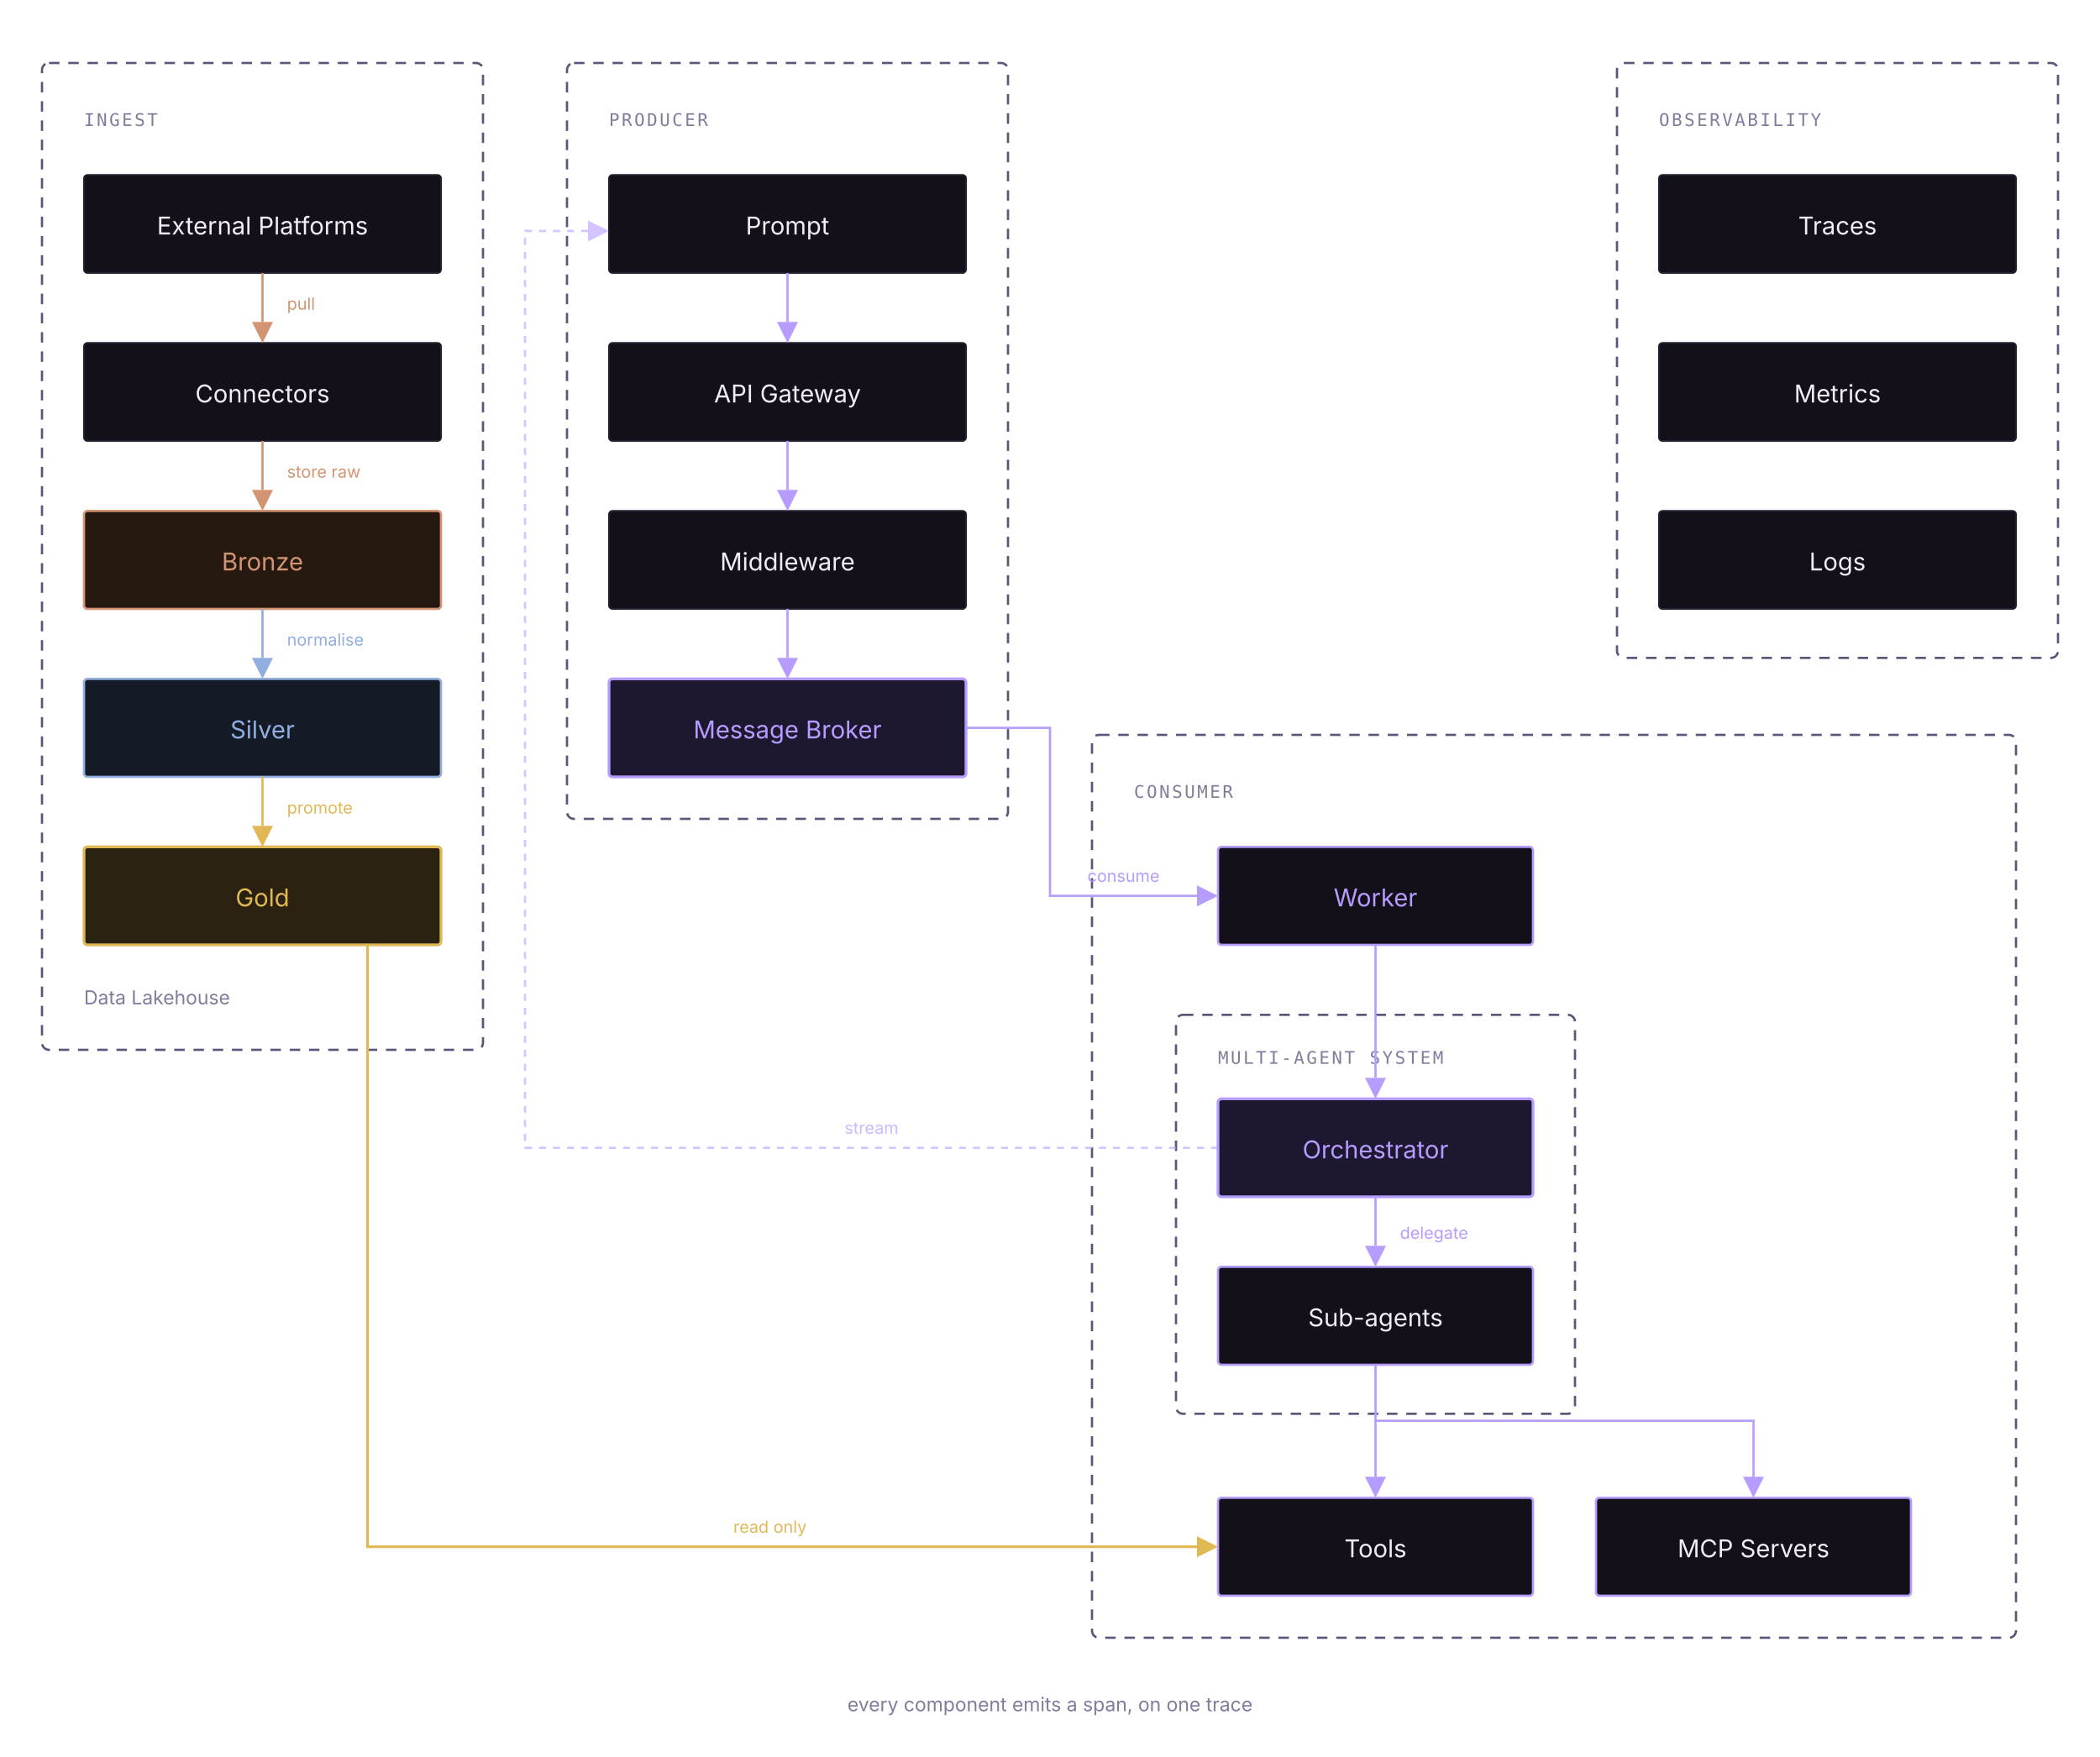
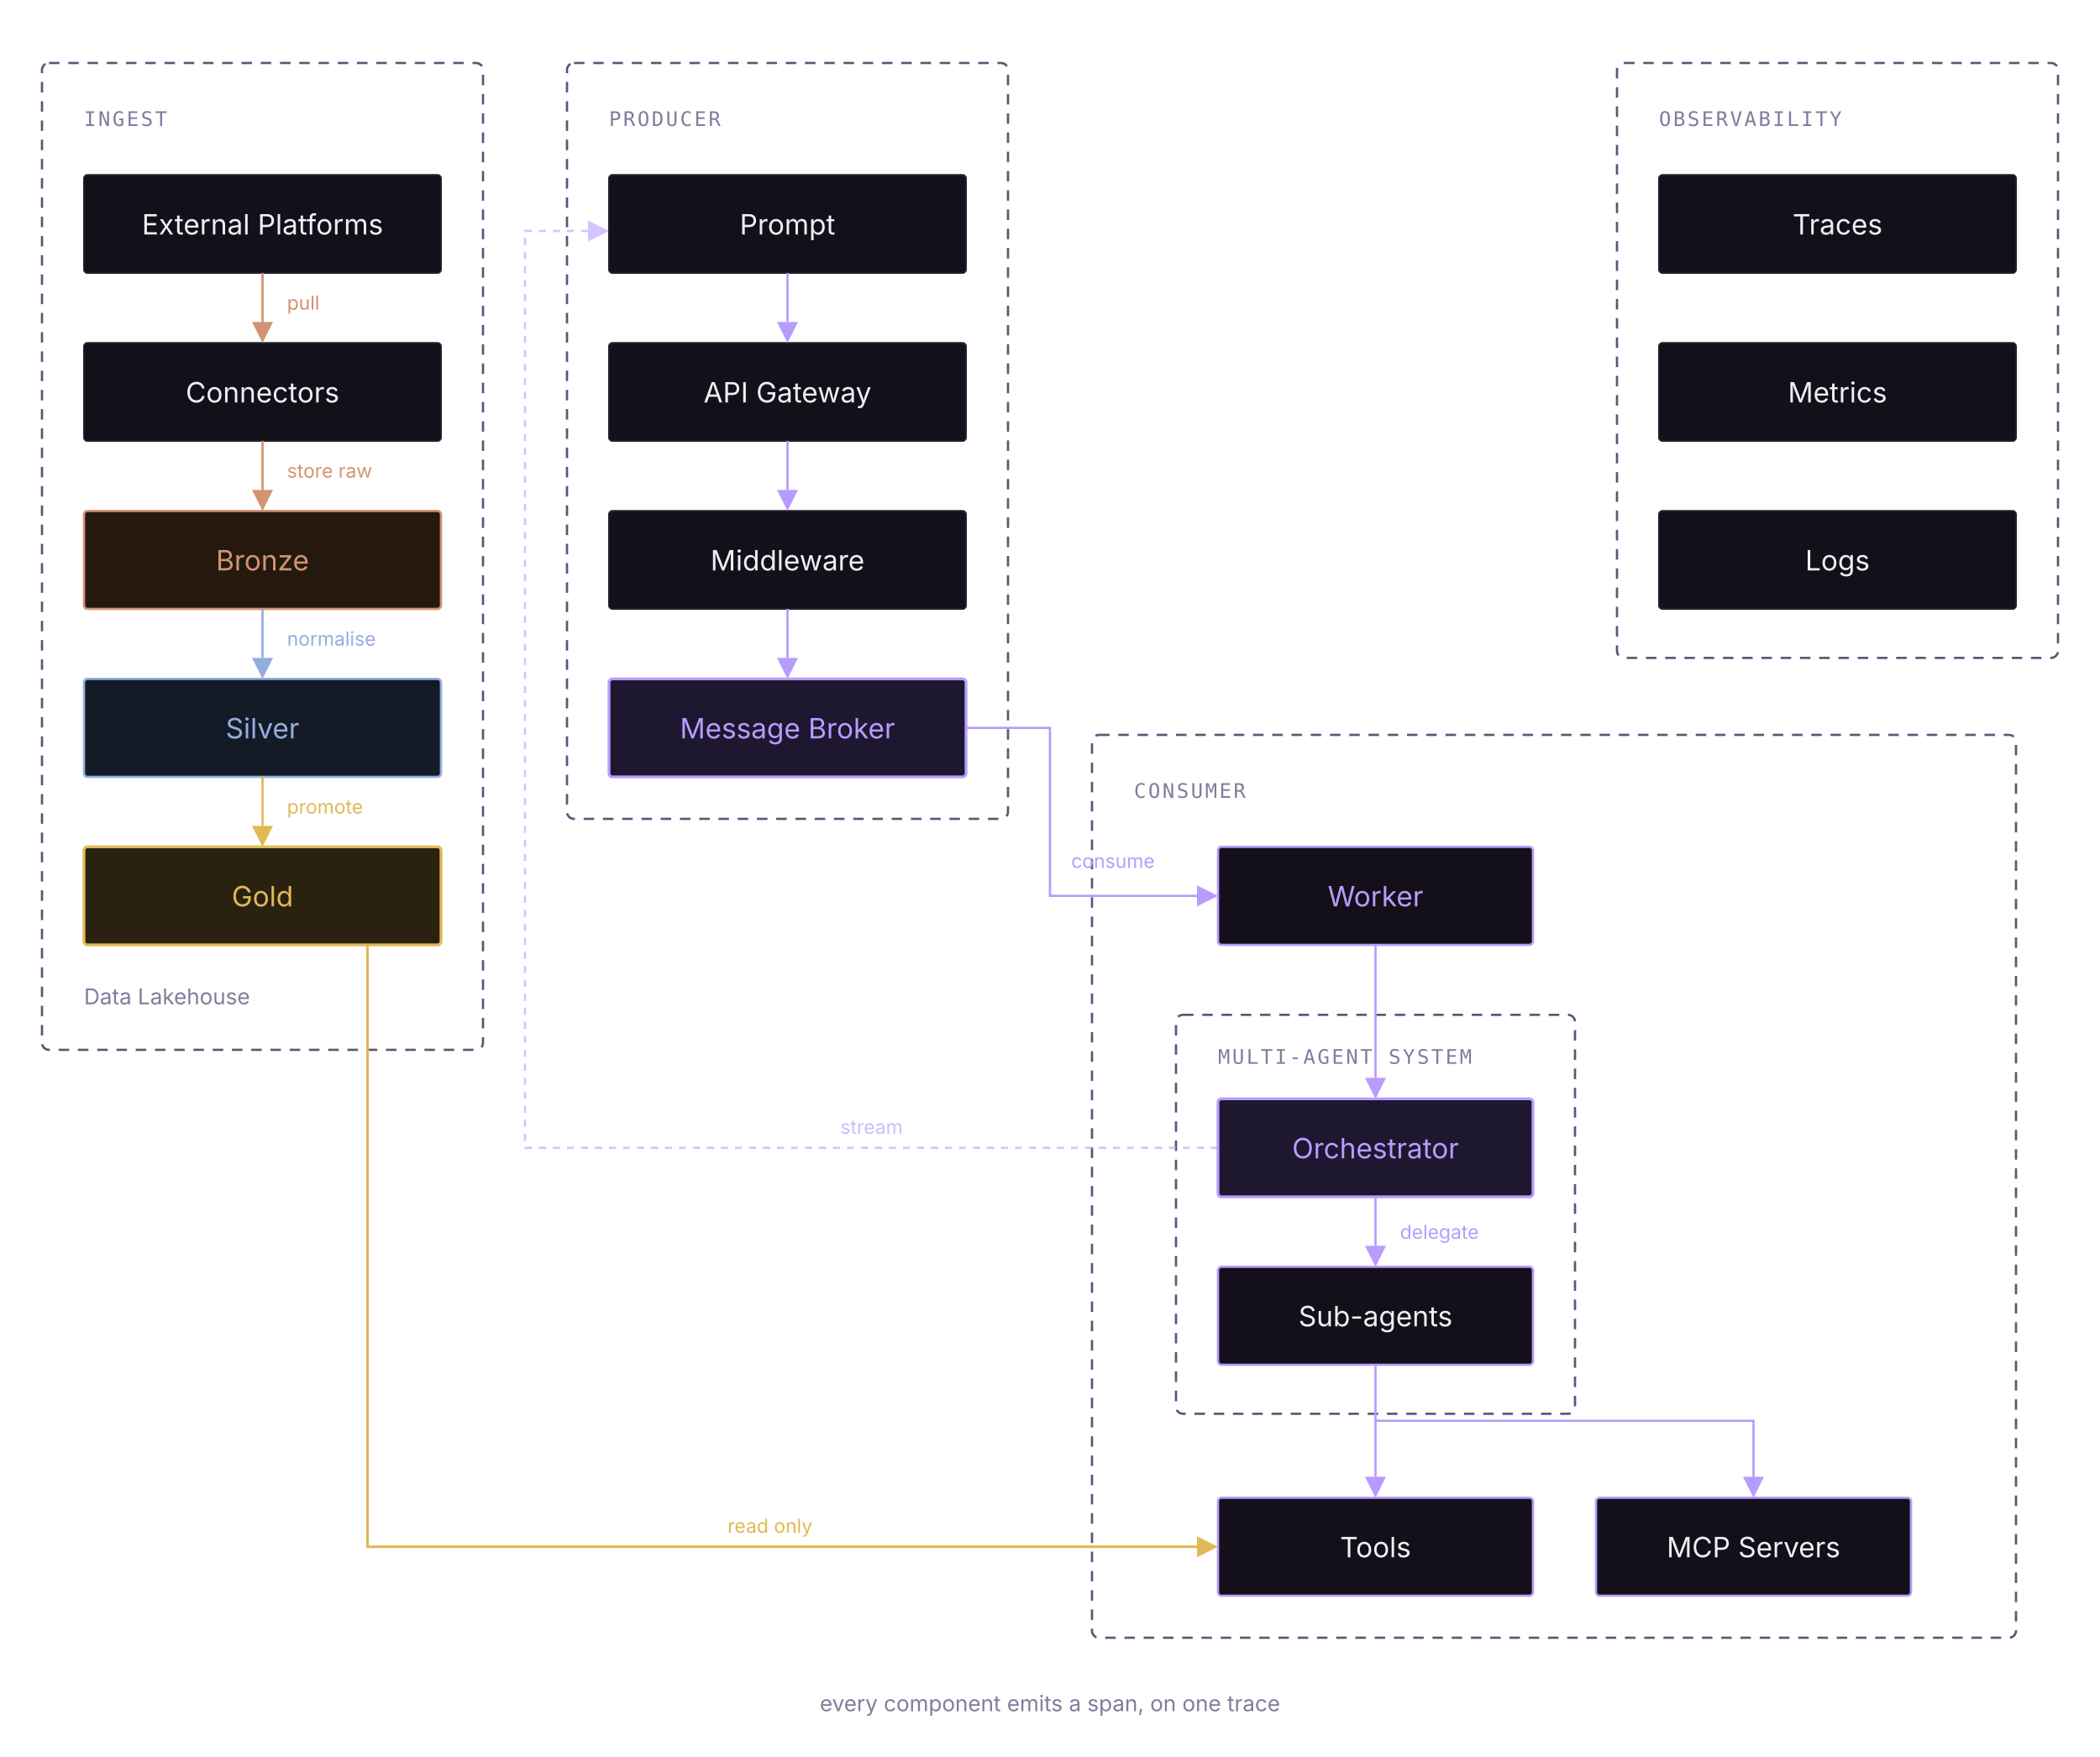
<svg xmlns="http://www.w3.org/2000/svg" viewBox="0 0 1200 1004" width="1200" height="1004" role="img" aria-label="Mycel at a glance. Ingest: connectors pull each external platform into a bronze, silver and gold data lakehouse. Producer: a prompt goes through the API gateway and middleware onto a message broker. Consumer: a worker picks the job up and hands it to a multi-agent system, where an orchestrator delegates to peer agents; the agents call tools, which read gold, and MCP servers. The answer streams back to the prompt. Observability: traces, metrics and logs.">
  <g font-family="ui-sans-serif, system-ui, -apple-system, sans-serif">
    <rect x="24" y="36" width="252" height="564" rx="4" fill="none" stroke="#5d5479" stroke-width="1.3" stroke-dasharray="6 5" />
-     <text x="48" y="72" font-family="ui-monospace, SFMono-Regular, Menlo, monospace" font-size="10" letter-spacing="1.2" fill="#847b9c">INGEST</text>
+     <text x="48" y="72" font-family="ui-monospace, SFMono-Regular, Menlo, monospace" font-size="11.5" letter-spacing="1.2" fill="#847b9c">INGEST</text>
    <rect x="48" y="100" width="204" height="56" rx="2" fill="#131019" stroke="#241f30" />
-     <text x="150" y="134" font-size="14" fill="#f0edf7" text-anchor="middle">External Platforms</text>
+     <text x="150" y="134" font-size="16" fill="#f0edf7" text-anchor="middle">External Platforms</text>
    <rect x="48" y="196" width="204" height="56" rx="2" fill="#131019" stroke="#241f30" />
-     <text x="150" y="230" font-size="14" fill="#f0edf7" text-anchor="middle">Connectors</text>
+     <text x="150" y="230" font-size="16" fill="#f0edf7" text-anchor="middle">Connectors</text>
    <rect x="48" y="292" width="204" height="56" rx="2" fill="#25190f" stroke="#d29472" stroke-width="1.3" />
-     <text x="150" y="326" font-size="14" fill="#d29472" text-anchor="middle">Bronze</text>
+     <text x="150" y="326" font-size="16" fill="#d29472" text-anchor="middle">Bronze</text>
    <rect x="48" y="388" width="204" height="56" rx="2" fill="#141b26" stroke="#92aee0" stroke-width="1.3" />
-     <text x="150" y="422" font-size="14" fill="#92aee0" text-anchor="middle">Silver</text>
+     <text x="150" y="422" font-size="16" fill="#92aee0" text-anchor="middle">Silver</text>
    <rect x="48" y="484" width="204" height="56" rx="2" fill="#2a2111" stroke="#e0b955" stroke-width="1.6" />
-     <text x="150" y="518" font-size="14" fill="#e0b955" text-anchor="middle">Gold</text>
-     <text x="48" y="574" font-size="11" fill="#847b9c">Data Lakehouse</text>
+     <text x="150" y="518" font-size="16" fill="#e0b955" text-anchor="middle">Gold</text>
+     <text x="48" y="574" font-size="12.5" fill="#847b9c">Data Lakehouse</text>
    <rect x="324" y="36" width="252" height="432" rx="4" fill="none" stroke="#5d5479" stroke-width="1.3" stroke-dasharray="6 5" />
-     <text x="348" y="72" font-family="ui-monospace, SFMono-Regular, Menlo, monospace" font-size="10" letter-spacing="1.2" fill="#847b9c">PRODUCER</text>
+     <text x="348" y="72" font-family="ui-monospace, SFMono-Regular, Menlo, monospace" font-size="11.5" letter-spacing="1.2" fill="#847b9c">PRODUCER</text>
    <rect x="348" y="100" width="204" height="56" rx="2" fill="#131019" stroke="#241f30" />
-     <text x="450" y="134" font-size="14" fill="#f0edf7" text-anchor="middle">Prompt</text>
+     <text x="450" y="134" font-size="16" fill="#f0edf7" text-anchor="middle">Prompt</text>
    <rect x="348" y="196" width="204" height="56" rx="2" fill="#131019" stroke="#241f30" />
-     <text x="450" y="230" font-size="14" fill="#f0edf7" text-anchor="middle">API Gateway</text>
+     <text x="450" y="230" font-size="16" fill="#f0edf7" text-anchor="middle">API Gateway</text>
    <rect x="348" y="292" width="204" height="56" rx="2" fill="#131019" stroke="#241f30" />
-     <text x="450" y="326" font-size="14" fill="#f0edf7" text-anchor="middle">Middleware</text>
+     <text x="450" y="326" font-size="16" fill="#f0edf7" text-anchor="middle">Middleware</text>
    <rect x="348" y="388" width="204" height="56" rx="2" fill="#1d1730" stroke="#b79cff" stroke-width="1.6" />
-     <text x="450" y="422" font-size="14" fill="#b79cff" text-anchor="middle">Message Broker</text>
+     <text x="450" y="422" font-size="16" fill="#b79cff" text-anchor="middle">Message Broker</text>
    <rect x="924" y="36" width="252" height="340" rx="4" fill="none" stroke="#5d5479" stroke-width="1.3" stroke-dasharray="6 5" />
-     <text x="948" y="72" font-family="ui-monospace, SFMono-Regular, Menlo, monospace" font-size="10" letter-spacing="1.2" fill="#847b9c">OBSERVABILITY</text>
+     <text x="948" y="72" font-family="ui-monospace, SFMono-Regular, Menlo, monospace" font-size="11.5" letter-spacing="1.2" fill="#847b9c">OBSERVABILITY</text>
    <rect x="948" y="100" width="204" height="56" rx="2" fill="#131019" stroke="#241f30" />
-     <text x="1050" y="134" font-size="14" fill="#f0edf7" text-anchor="middle">Traces</text>
+     <text x="1050" y="134" font-size="16" fill="#f0edf7" text-anchor="middle">Traces</text>
    <rect x="948" y="196" width="204" height="56" rx="2" fill="#131019" stroke="#241f30" />
-     <text x="1050" y="230" font-size="14" fill="#f0edf7" text-anchor="middle">Metrics</text>
+     <text x="1050" y="230" font-size="16" fill="#f0edf7" text-anchor="middle">Metrics</text>
    <rect x="948" y="292" width="204" height="56" rx="2" fill="#131019" stroke="#241f30" />
-     <text x="1050" y="326" font-size="14" fill="#f0edf7" text-anchor="middle">Logs</text>
+     <text x="1050" y="326" font-size="16" fill="#f0edf7" text-anchor="middle">Logs</text>
    <rect x="624" y="420" width="528" height="516" rx="4" fill="none" stroke="#5d5479" stroke-width="1.3" stroke-dasharray="6 5" />
-     <text x="648" y="456" font-family="ui-monospace, SFMono-Regular, Menlo, monospace" font-size="10" letter-spacing="1.2" fill="#847b9c">CONSUMER</text>
+     <text x="648" y="456" font-family="ui-monospace, SFMono-Regular, Menlo, monospace" font-size="11.5" letter-spacing="1.2" fill="#847b9c">CONSUMER</text>
    <rect x="696" y="484" width="180" height="56" rx="2" fill="#131019" stroke="#b79cff" stroke-width="1.3" />
-     <text x="786" y="518" font-size="14" fill="#b79cff" text-anchor="middle">Worker</text>
+     <text x="786" y="518" font-size="16" fill="#b79cff" text-anchor="middle">Worker</text>
    <rect x="672" y="580" width="228" height="228" rx="4" fill="none" stroke="#5d5479" stroke-width="1.3" stroke-dasharray="6 5" />
-     <text x="696" y="608" font-family="ui-monospace, SFMono-Regular, Menlo, monospace" font-size="10" letter-spacing="1.2" fill="#847b9c">MULTI-AGENT SYSTEM</text>
+     <text x="696" y="608" font-family="ui-monospace, SFMono-Regular, Menlo, monospace" font-size="11.5" letter-spacing="1.2" fill="#847b9c">MULTI-AGENT SYSTEM</text>
    <rect x="696" y="628" width="180" height="56" rx="2" fill="#1d1730" stroke="#b79cff" stroke-width="1.6" />
-     <text x="786" y="662" font-size="14" fill="#b79cff" text-anchor="middle">Orchestrator</text>
+     <text x="786" y="662" font-size="16" fill="#b79cff" text-anchor="middle">Orchestrator</text>
    <rect x="696" y="724" width="180" height="56" rx="2" fill="#131019" stroke="#b79cff" stroke-width="1.3" />
-     <text x="786" y="758" font-size="14" fill="#f0edf7" text-anchor="middle">Sub-agents</text>
+     <text x="786" y="758" font-size="16" fill="#f0edf7" text-anchor="middle">Sub-agents</text>
    <rect x="696" y="856" width="180" height="56" rx="2" fill="#131019" stroke="#b79cff" stroke-width="1.3" />
-     <text x="786" y="890" font-size="14" fill="#f0edf7" text-anchor="middle">Tools</text>
+     <text x="786" y="890" font-size="16" fill="#f0edf7" text-anchor="middle">Tools</text>
    <rect x="912" y="856" width="180" height="56" rx="2" fill="#131019" stroke="#b79cff" stroke-width="1.3" />
-     <text x="1002" y="890" font-size="14" fill="#f0edf7" text-anchor="middle">MCP Servers</text>
+     <text x="1002" y="890" font-size="16" fill="#f0edf7" text-anchor="middle">MCP Servers</text>
    <g fill="none" stroke="#d29472" stroke-width="1.3">
      <path d="M150 156V184" />
      <path d="M150 252V280" />
    </g>
    <g fill="#d29472">
      <path d="M144 184 150 196 156 184z" />
      <path d="M144 280 150 292 156 280z" />
    </g>
    <path d="M150 348V376" fill="none" stroke="#92aee0" stroke-width="1.3" />
    <path d="M144 376 150 388 156 376z" fill="#92aee0" />
    <path d="M150 444V472" fill="none" stroke="#e0b955" stroke-width="1.3" />
    <path d="M144 472 150 484 156 472z" fill="#e0b955" />
-     <g font-size="9.5">
+     <g font-size="11">
      <text x="164" y="177" fill="#d29472">pull</text>
      <text x="164" y="273" fill="#d29472">store raw</text>
      <text x="164" y="369" fill="#92aee0">normalise</text>
      <text x="164" y="465" fill="#e0b955">promote</text>
    </g>
    <g fill="none" stroke="#b79cff" stroke-width="1.3">
      <path d="M450 156V184" />
      <path d="M450 252V280" />
      <path d="M450 348V376" />
      <path d="M552 416H600V512H684" />
      <path d="M786 540V616" />
      <path d="M786 684V712" />
      <path d="M786 780V844" />
      <path d="M786 812H1002V844" />
    </g>
    <g fill="#b79cff">
      <path d="M444 184 450 196 456 184z" />
      <path d="M444 280 450 292 456 280z" />
      <path d="M444 376 450 388 456 376z" />
      <path d="M684 506 696 512 684 518z" />
      <path d="M780 616 786 628 792 616z" />
      <path d="M780 712 786 724 792 712z" />
      <path d="M780 844 786 856 792 844z" />
      <path d="M996 844 1002 856 1008 844z" />
    </g>
-     <text x="642" y="504" font-size="9.5" fill="#b79cff" text-anchor="middle">consume</text>
-     <text x="800" y="708" font-size="9.5" fill="#b79cff">delegate</text>
+     <text x="636" y="496" font-size="11" fill="#b79cff" text-anchor="middle">consume</text>
+     <text x="800" y="708" font-size="11" fill="#b79cff">delegate</text>
    <path d="M210 540V884H684" fill="none" stroke="#e0b955" stroke-width="1.5" />
    <path d="M684 878 696 884 684 890z" fill="#e0b955" />
-     <text x="440" y="876" font-size="9.5" fill="#e0b955" text-anchor="middle">read only</text>
+     <text x="440" y="876" font-size="11" fill="#e0b955" text-anchor="middle">read only</text>
    <g fill="none" stroke="#b79cff" stroke-width="1.3" stroke-dasharray="4 4" opacity="0.6">
      <path d="M696 656H300V132H336" />
    </g>
    <path d="M336 126 348 132 336 138z" fill="#b79cff" opacity="0.6" />
-     <text x="498" y="648" font-size="9.5" fill="#b79cff" opacity="0.7" text-anchor="middle">stream</text>
-     <text x="600" y="978" font-size="11" fill="#847b9c" text-anchor="middle">every component emits a span, on one trace</text>
+     <text x="498" y="648" font-size="11" fill="#b79cff" opacity="0.7" text-anchor="middle">stream</text>
+     <text x="600" y="978" font-size="12.5" fill="#847b9c" text-anchor="middle">every component emits a span, on one trace</text>
  </g>
</svg>
